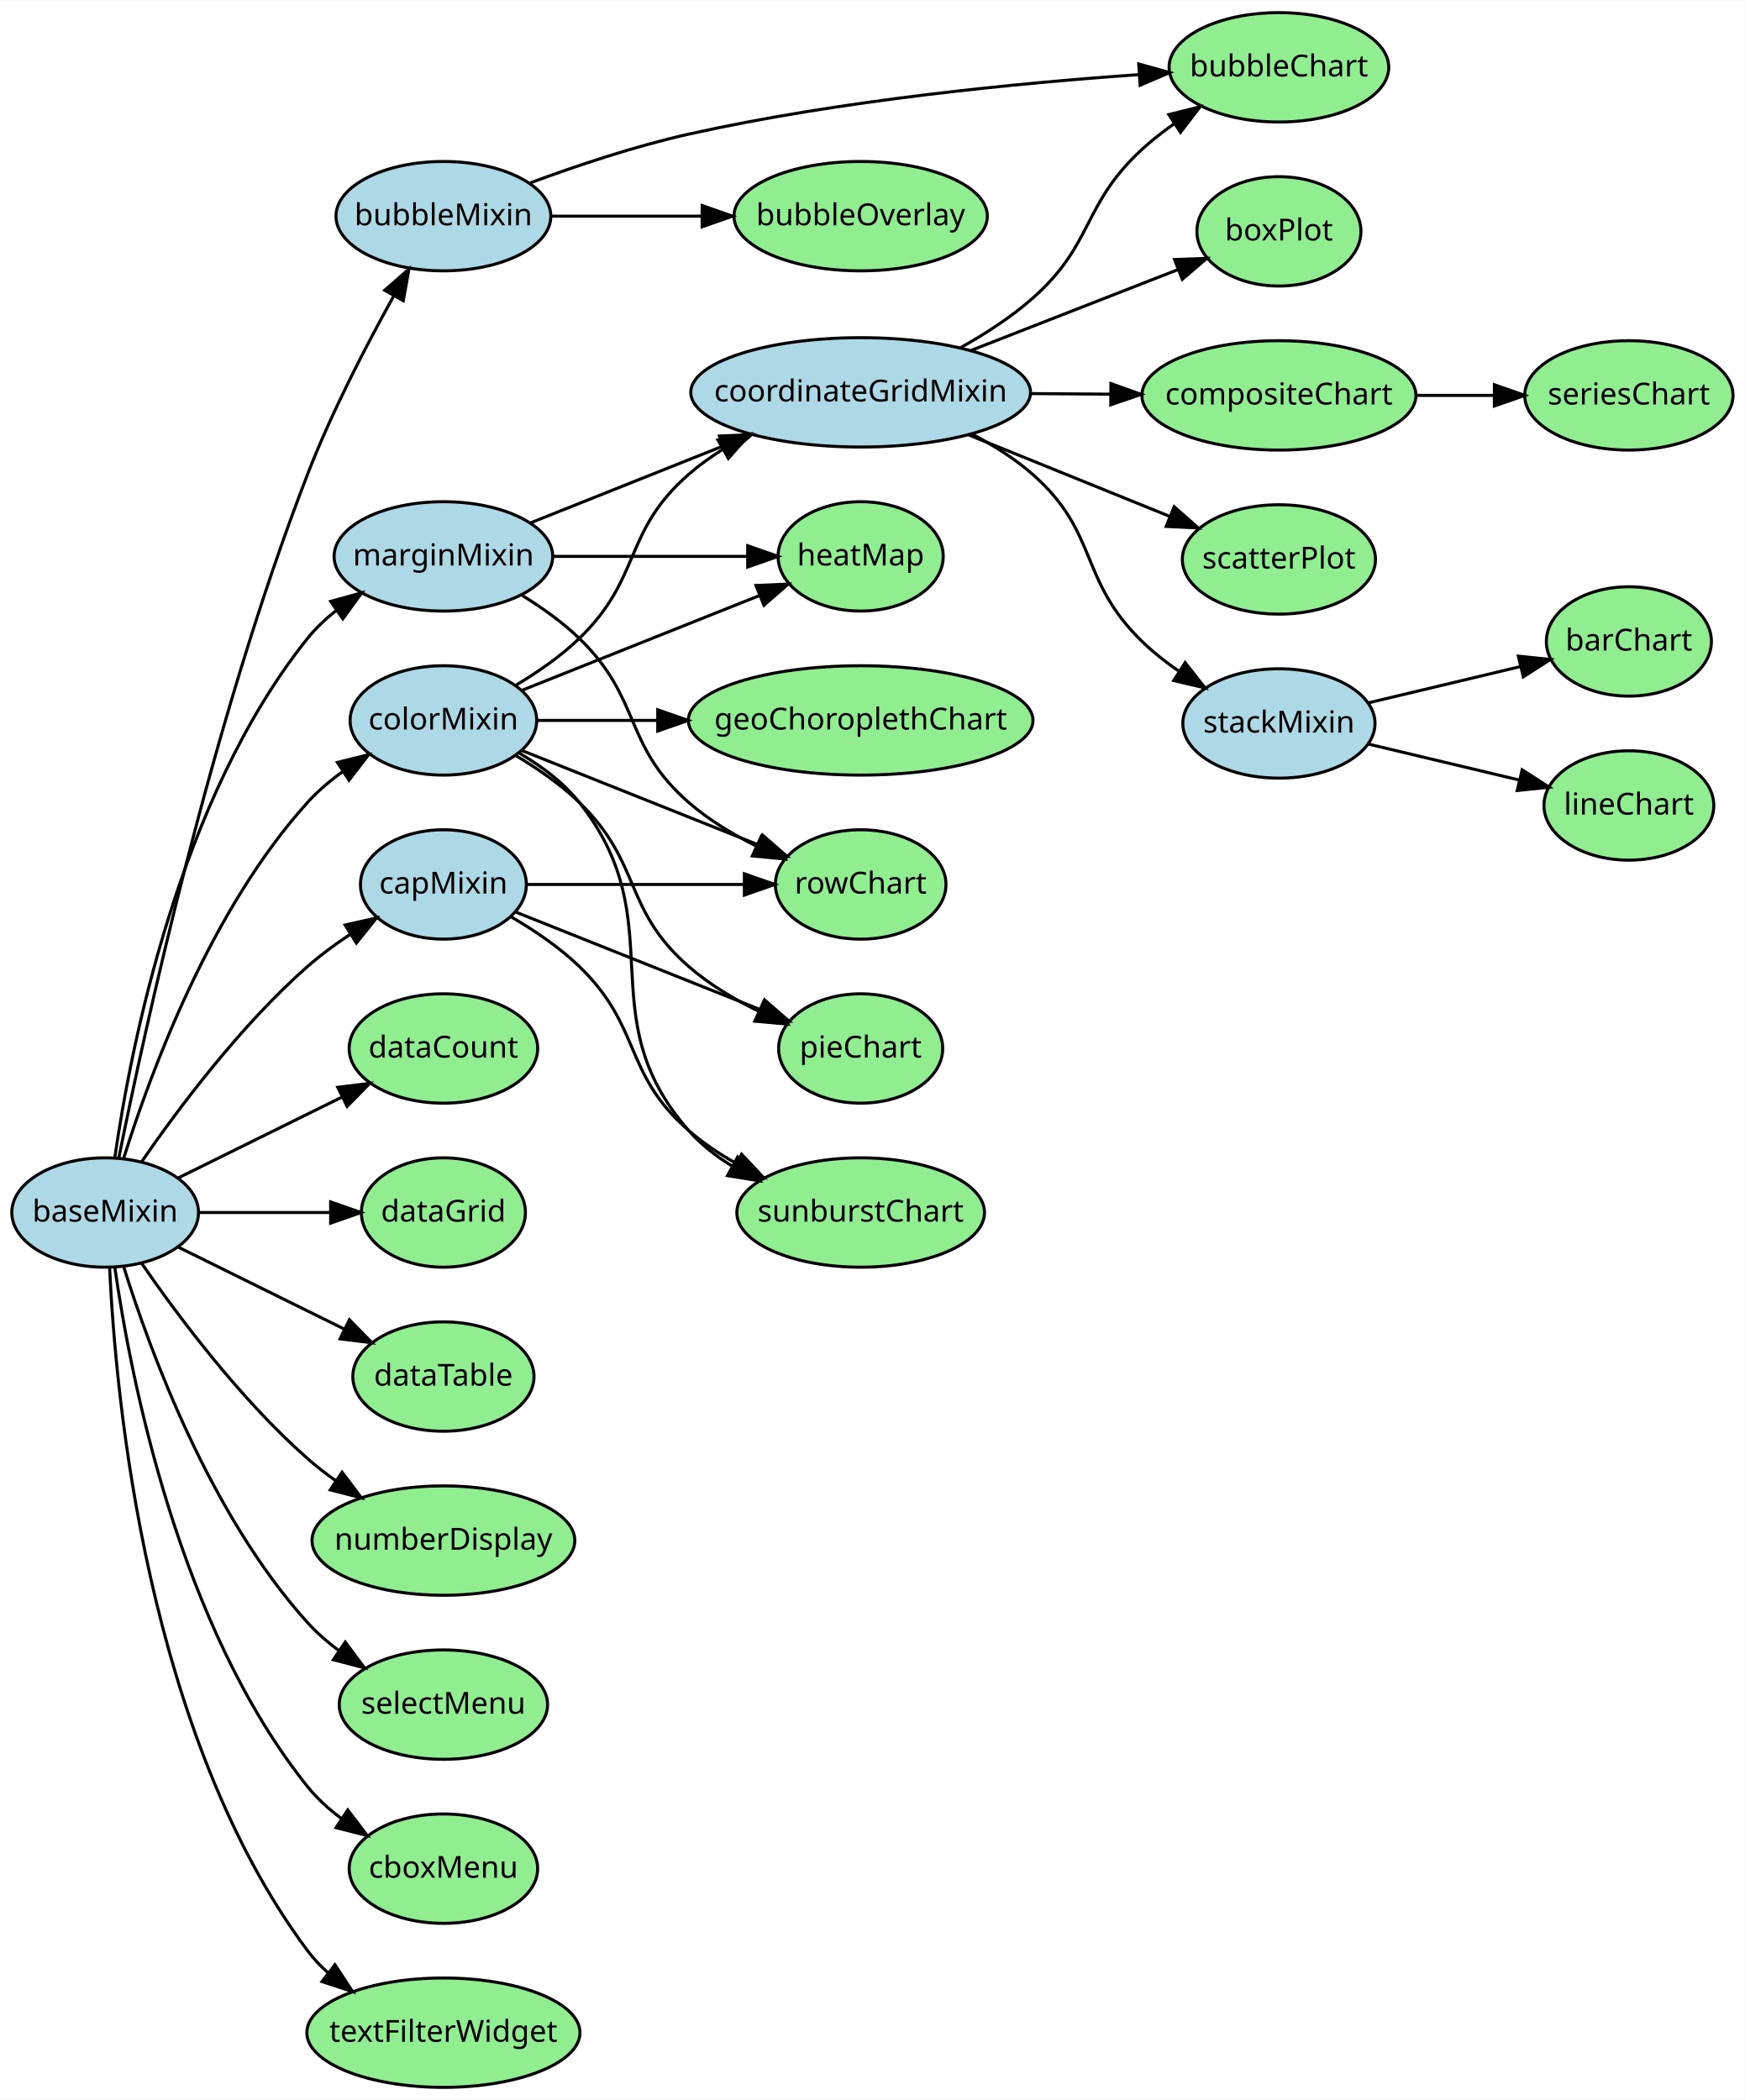
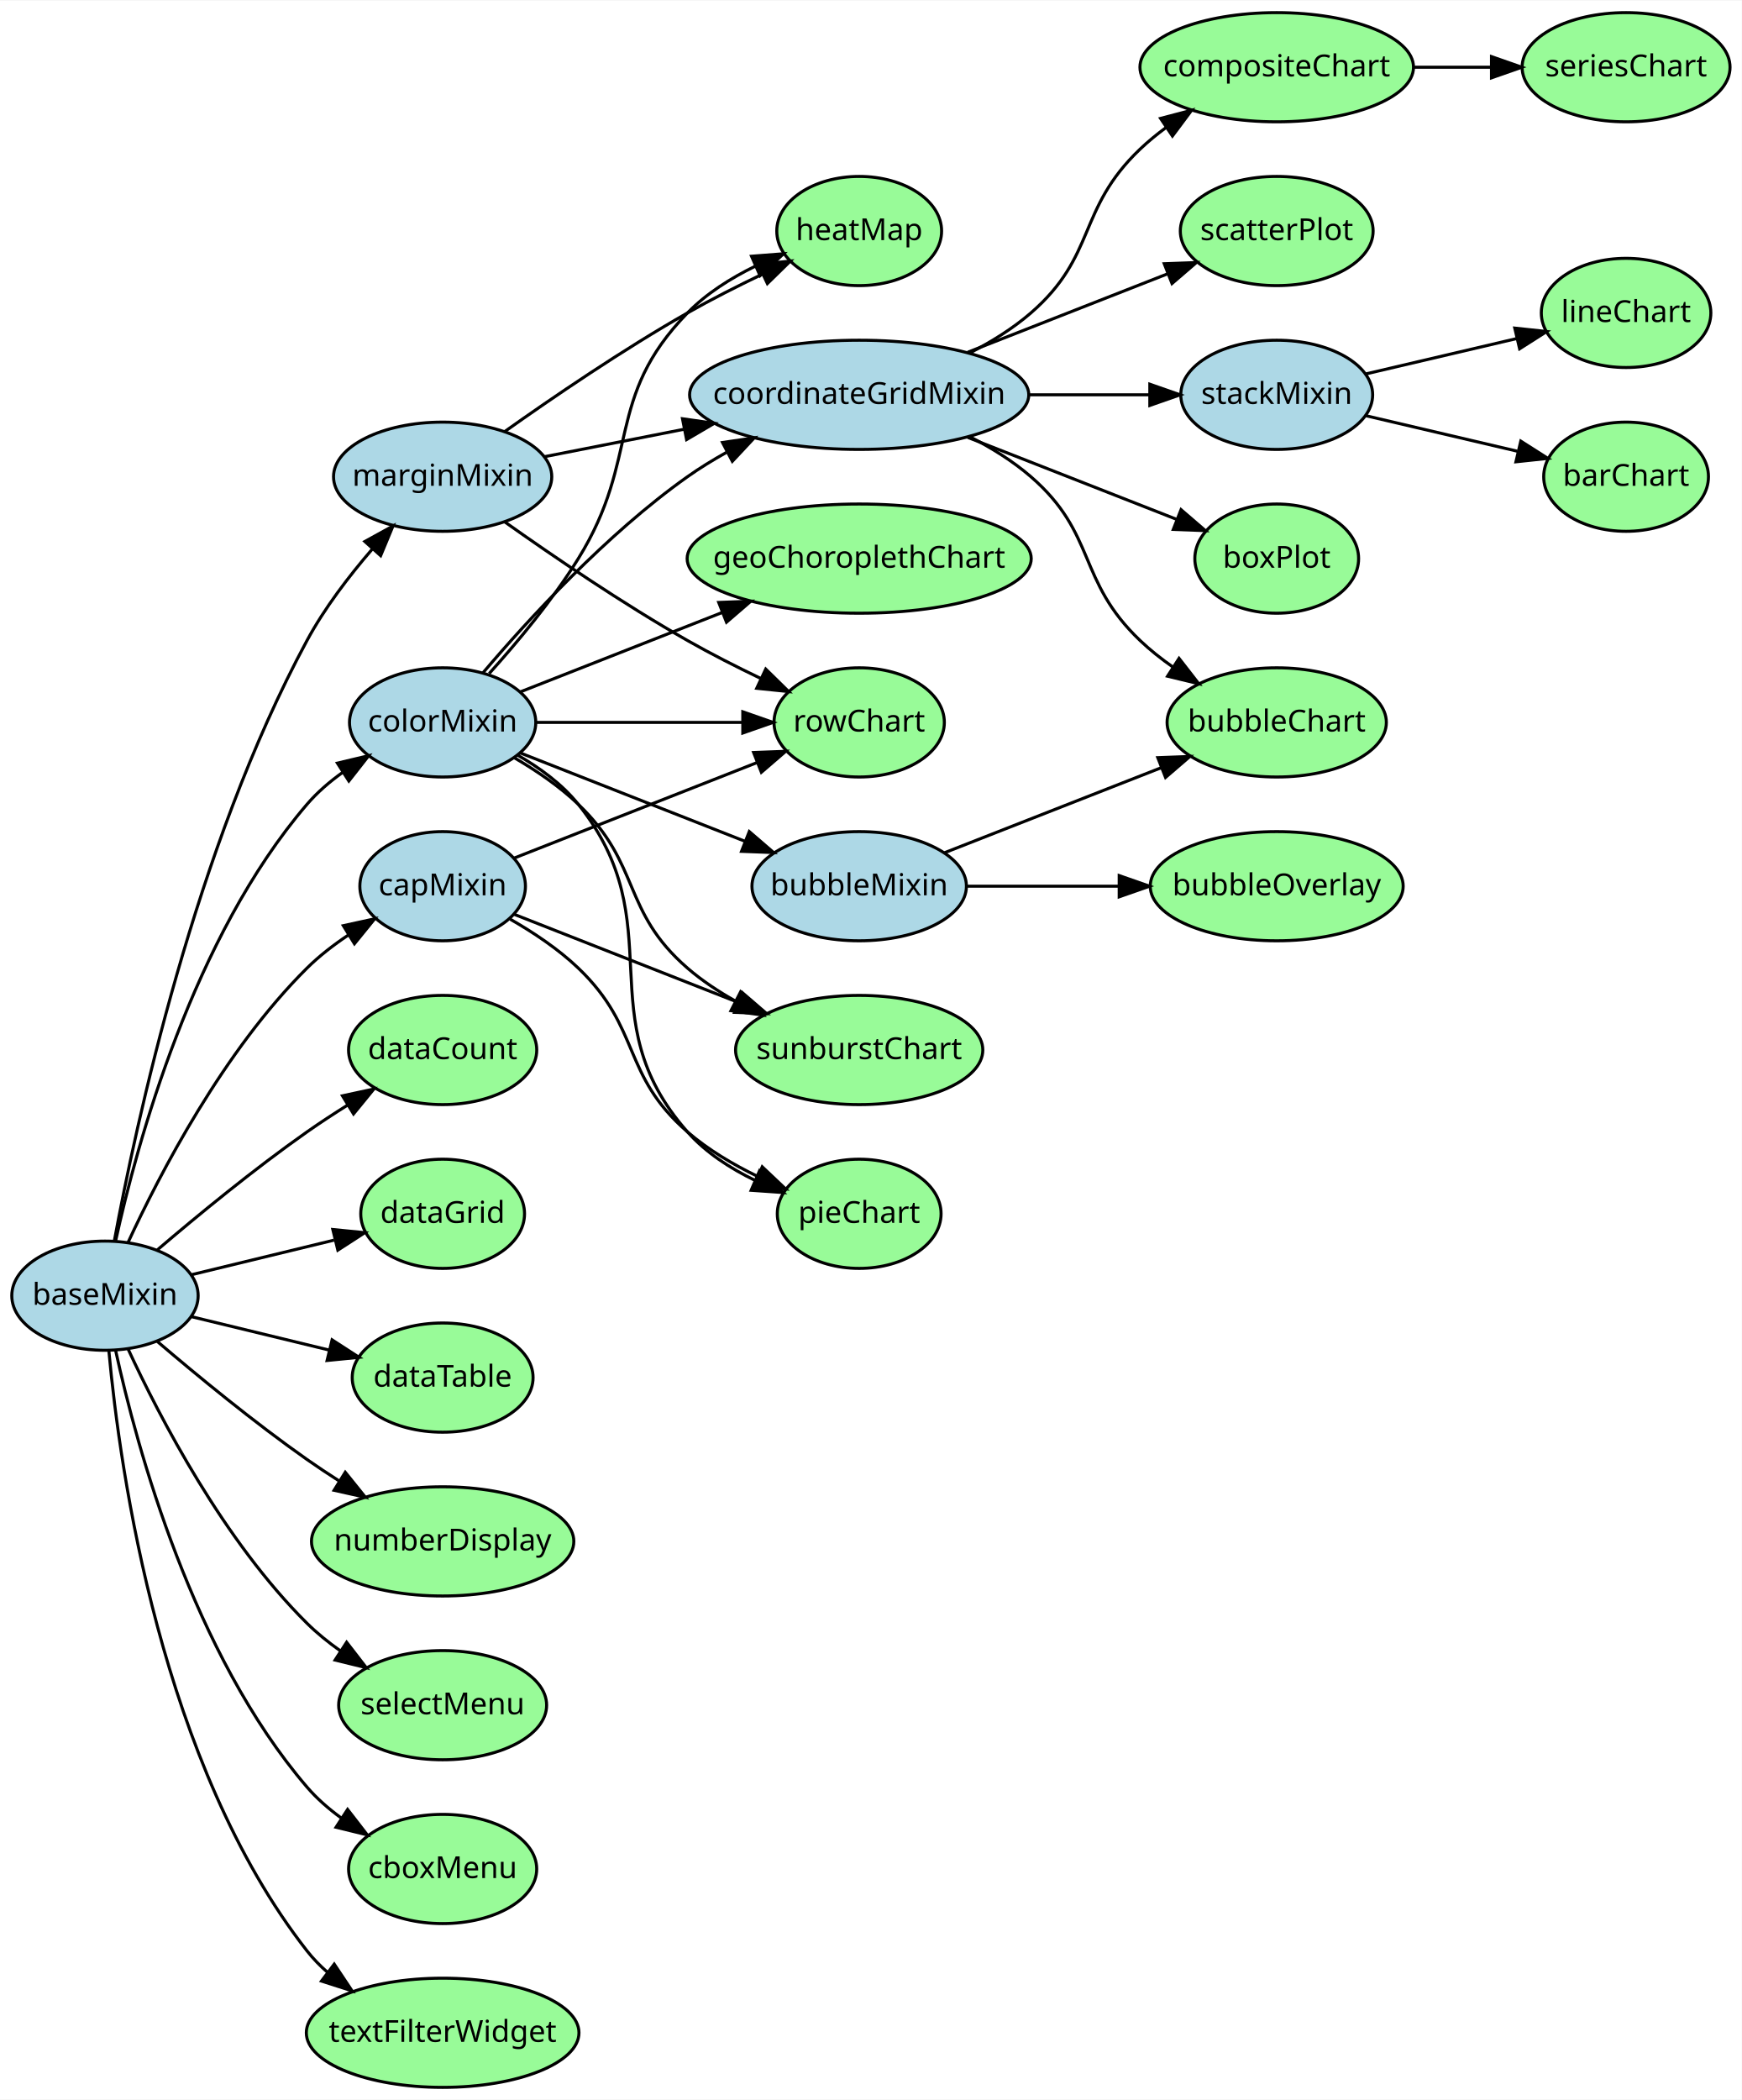
- <svg xmlns="http://www.w3.org/2000/svg" xmlns:xlink="http://www.w3.org/1999/xlink" width="574pt" height="691pt" viewBox="0.00 0.00 574.27 691.00">
-   <g id="graph0" class="graph" transform="scale(1 1) rotate(0) translate(4 687)">
-     <polygon fill="white" stroke="none" points="-4,4 -4,-687 570.272,-687 570.272,4 -4,4" />
+ <svg xmlns="http://www.w3.org/2000/svg" xmlns:xlink="http://www.w3.org/1999/xlink" width="574pt" height="692pt" viewBox="0.00 0.00 574.27 692.00">
+   <g id="graph0" class="graph" transform="scale(1 1) rotate(0) translate(4 688)">
+     <polygon fill="#ffffff" stroke="transparent" points="-4,4 -4,-688 570.272,-688 570.272,4 -4,4" />
    <g id="node1" class="node">
      <g id="a_node1">
        <a xlink:href="dc.baseMixin.html" xlink:title="baseMixin">
-           <ellipse fill="lightblue" stroke="black" cx="30.611" cy="-288" rx="30.722" ry="18" />
-           <text text-anchor="middle" x="30.611" y="-285" font-family="sans-serif" font-size="10.00">baseMixin</text>
+           <ellipse fill="#add8e6" stroke="#000000" cx="30.611" cy="-261" rx="30.722" ry="18" />
+           <text text-anchor="middle" x="30.611" y="-258" font-family="sans-serif" font-size="10.00" fill="#000000">baseMixin</text>
        </a>
      </g>
    </g>
    <g id="node2" class="node">
      <g id="a_node2">
        <a xlink:href="dc.colorMixin.html" xlink:title="colorMixin">
-           <ellipse fill="lightblue" stroke="black" cx="141.945" cy="-450" rx="30.711" ry="18" />
-           <text text-anchor="middle" x="141.945" y="-447" font-family="sans-serif" font-size="10.00">colorMixin</text>
+           <ellipse fill="#add8e6" stroke="#000000" cx="141.945" cy="-450" rx="30.711" ry="18" />
+           <text text-anchor="middle" x="141.945" y="-447" font-family="sans-serif" font-size="10.00" fill="#000000">colorMixin</text>
        </a>
      </g>
    </g>
    <g id="edge15" class="edge">
-       <path fill="none" stroke="black" d="M36.773,-306.042C45.457,-333.839 65.243,-387.623 97.222,-423 100.561,-426.694 104.522,-430.06 108.676,-433.067" />
-       <polygon fill="black" stroke="black" points="107.047,-436.184 117.334,-438.721 110.875,-430.323 107.047,-436.184" />
+       <path fill="none" stroke="#000000" d="M34.11,-279.005C41.136,-311.149 59.609,-379.141 97.222,-423 100.604,-426.944 104.711,-430.474 109.051,-433.579" />
+       <polygon fill="#000000" stroke="#000000" points="107.242,-436.577 117.551,-439.022 111.017,-430.682 107.242,-436.577" />
    </g>
    <g id="node3" class="node">
      <g id="a_node3">
        <a xlink:href="dc.marginMixin.html" xlink:title="marginMixin">
-           <ellipse fill="lightblue" stroke="black" cx="141.945" cy="-504" rx="35.979" ry="18" />
-           <text text-anchor="middle" x="141.945" y="-501" font-family="sans-serif" font-size="10.00">marginMixin</text>
+           <ellipse fill="#add8e6" stroke="#000000" cx="141.945" cy="-531" rx="35.979" ry="18" />
+           <text text-anchor="middle" x="141.945" y="-528" font-family="sans-serif" font-size="10.00" fill="#000000">marginMixin</text>
        </a>
      </g>
    </g>
    <g id="edge17" class="edge">
-       <path fill="none" stroke="black" d="M33.794,-306.078C38.961,-342.157 54.852,-424.159 97.222,-477 99.921,-480.367 103.162,-483.426 106.643,-486.172" />
-       <polygon fill="black" stroke="black" points="104.848,-489.187 115.059,-492.013 108.839,-483.436 104.848,-489.187" />
+       <path fill="none" stroke="#000000" d="M33.684,-279.001C40.736,-317.276 60.376,-408.814 97.222,-477 102.981,-487.659 111.023,-498.192 118.701,-507.087" />
+       <polygon fill="#000000" stroke="#000000" points="116.292,-509.643 125.575,-514.751 121.504,-504.969 116.292,-509.643" />
+     </g>
+     <g id="node7" class="node">
+       <g id="a_node7">
+         <a xlink:href="dc.capMixin.html" xlink:title="capMixin">
+           <ellipse fill="#add8e6" stroke="#000000" cx="141.945" cy="-396" rx="27.3" ry="18" />
+           <text text-anchor="middle" x="141.945" y="-393" font-family="sans-serif" font-size="10.00" fill="#000000">capMixin</text>
+         </a>
+       </g>
+     </g>
+     <g id="edge23" class="edge">
+       <path fill="none" stroke="#000000" d="M38.171,-278.446C48.762,-301.363 69.832,-341.87 97.222,-369 101.249,-372.989 105.975,-376.64 110.82,-379.88" />
+       <polygon fill="#000000" stroke="#000000" points="109.191,-382.987 119.541,-385.251 112.862,-377.027 109.191,-382.987" />
+     </g>
+     <g id="node14" class="node">
+       <g id="a_node14">
+         <a xlink:href="dc.dataCount.html" xlink:title="dataCount">
+           <ellipse fill="#98fb98" stroke="#000000" cx="141.945" cy="-342" rx="31.026" ry="18" />
+           <text text-anchor="middle" x="141.945" y="-339" font-family="sans-serif" font-size="10.00" fill="#000000">dataCount</text>
+         </a>
+       </g>
+     </g>
+     <g id="edge12" class="edge">
+       <path fill="none" stroke="#000000" d="M47.905,-276.125C61.056,-287.351 79.799,-302.766 97.222,-315 101.473,-317.986 106.062,-320.987 110.623,-323.847" />
+       <polygon fill="#000000" stroke="#000000" points="108.908,-326.901 119.265,-329.133 112.561,-320.93 108.908,-326.901" />
+     </g>
+     <g id="node15" class="node">
+       <g id="a_node15">
+         <a xlink:href="dc.dataGrid.html" xlink:title="dataGrid">
+           <ellipse fill="#98fb98" stroke="#000000" cx="141.945" cy="-288" rx="27" ry="18" />
+           <text text-anchor="middle" x="141.945" y="-285" font-family="sans-serif" font-size="10.00" fill="#000000">dataGrid</text>
+         </a>
+       </g>
+     </g>
+     <g id="edge13" class="edge">
+       <path fill="none" stroke="#000000" d="M58.993,-267.883C73.336,-271.361 90.889,-275.618 106.149,-279.319" />
+       <polygon fill="#000000" stroke="#000000" points="105.736,-282.82 116.279,-281.776 107.386,-276.017 105.736,-282.82" />
+     </g>
+     <g id="node16" class="node">
+       <g id="a_node16">
+         <a xlink:href="dc.dataTable.html" xlink:title="dataTable">
+           <ellipse fill="#98fb98" stroke="#000000" cx="141.945" cy="-234" rx="29.817" ry="18" />
+           <text text-anchor="middle" x="141.945" y="-231" font-family="sans-serif" font-size="10.00" fill="#000000">dataTable</text>
+         </a>
+       </g>
+     </g>
+     <g id="edge14" class="edge">
+       <path fill="none" stroke="#000000" d="M58.993,-254.117C72.812,-250.766 89.612,-246.691 104.469,-243.088" />
+       <polygon fill="#000000" stroke="#000000" points="105.49,-246.442 114.384,-240.684 103.841,-239.639 105.49,-246.442" />
+     </g>
+     <g id="node20" class="node">
+       <g id="a_node20">
+         <a xlink:href="dc.numberDisplay.html" xlink:title="numberDisplay">
+           <ellipse fill="#98fb98" stroke="#000000" cx="141.945" cy="-180" rx="43.25" ry="18" />
+           <text text-anchor="middle" x="141.945" y="-177" font-family="sans-serif" font-size="10.00" fill="#000000">numberDisplay</text>
+         </a>
+       </g>
+     </g>
+     <g id="edge21" class="edge">
+       <path fill="none" stroke="#000000" d="M47.905,-245.875C61.056,-234.649 79.799,-219.234 97.222,-207 100.645,-204.596 104.287,-202.182 107.957,-199.839" />
+       <polygon fill="#000000" stroke="#000000" points="109.837,-202.792 116.483,-194.541 106.142,-196.846 109.837,-202.792" />
+     </g>
+     <g id="node24" class="node">
+       <g id="a_node24">
+         <a xlink:href="dc.selectMenu.html" xlink:title="selectMenu">
+           <ellipse fill="#98fb98" stroke="#000000" cx="141.945" cy="-126" rx="34.287" ry="18" />
+           <text text-anchor="middle" x="141.945" y="-123" font-family="sans-serif" font-size="10.00" fill="#000000">selectMenu</text>
+         </a>
+       </g>
+     </g>
+     <g id="edge29" class="edge">
+       <path fill="none" stroke="#000000" d="M38.171,-243.554C48.762,-220.637 69.832,-180.13 97.222,-153 100.5,-149.753 104.241,-146.73 108.133,-143.97" />
+       <polygon fill="#000000" stroke="#000000" points="110.286,-146.745 116.769,-138.365 106.475,-140.874 110.286,-146.745" />
+     </g>
+     <g id="node25" class="node">
+       <g id="a_node25">
+         <a xlink:href="dc.cboxMenu.html" xlink:title="cboxMenu">
+           <ellipse fill="#98fb98" stroke="#000000" cx="141.945" cy="-72" rx="31.015" ry="18" />
+           <text text-anchor="middle" x="141.945" y="-69" font-family="sans-serif" font-size="10.00" fill="#000000">cboxMenu</text>
+         </a>
+       </g>
+     </g>
+     <g id="edge30" class="edge">
+       <path fill="none" stroke="#000000" d="M34.11,-242.995C41.136,-210.851 59.609,-142.859 97.222,-99 100.447,-95.239 104.332,-91.854 108.448,-88.855" />
+       <polygon fill="#000000" stroke="#000000" points="110.605,-91.628 117.086,-83.247 106.793,-85.757 110.605,-91.628" />
+     </g>
+     <g id="node27" class="node">
+       <g id="a_node27">
+         <a xlink:href="dc.textFilterWidget.html" xlink:title="textFilterWidget">
+           <ellipse fill="#98fb98" stroke="#000000" cx="141.945" cy="-18" rx="44.948" ry="18" />
+           <text text-anchor="middle" x="141.945" y="-15" font-family="sans-serif" font-size="10.00" fill="#000000">textFilterWidget</text>
+         </a>
+       </g>
+     </g>
+     <g id="edge33" class="edge">
+       <path fill="none" stroke="#000000" d="M31.895,-242.795C35.557,-202.921 49.133,-106.53 97.222,-45 99.232,-42.427 101.562,-40.044 104.081,-37.849" />
+       <polygon fill="#000000" stroke="#000000" points="106.199,-40.635 112.077,-31.82 101.985,-35.045 106.199,-40.635" />
    </g>
    <g id="node4" class="node">
      <g id="a_node4">
        <a xlink:href="dc.bubbleMixin.html" xlink:title="bubbleMixin">
-           <ellipse fill="lightblue" stroke="black" cx="141.945" cy="-616" rx="35.358" ry="18" />
-           <text text-anchor="middle" x="141.945" y="-613" font-family="sans-serif" font-size="10.00">bubbleMixin</text>
+           <ellipse fill="#add8e6" stroke="#000000" cx="279.282" cy="-396" rx="35.358" ry="18" />
+           <text text-anchor="middle" x="279.282" y="-393" font-family="sans-serif" font-size="10.00" fill="#000000">bubbleMixin</text>
        </a>
      </g>
    </g>
    <g id="edge8" class="edge">
-       <path fill="none" stroke="black" d="M35.126,-306.097C43.37,-347.028 65.666,-449.499 97.222,-531 105.085,-551.31 116.378,-573.136 125.516,-589.585" />
-       <polygon fill="black" stroke="black" points="122.641,-591.611 130.606,-598.597 128.736,-588.168 122.641,-591.611" />
-     </g>
-     <g id="node7" class="node">
-       <g id="a_node7">
-         <a xlink:href="dc.capMixin.html" xlink:title="capMixin">
-           <ellipse fill="lightblue" stroke="black" cx="141.945" cy="-396" rx="27.3" ry="18" />
-           <text text-anchor="middle" x="141.945" y="-393" font-family="sans-serif" font-size="10.00">capMixin</text>
-         </a>
-       </g>
-     </g>
-     <g id="edge23" class="edge">
-       <path fill="none" stroke="black" d="M42.528,-304.588C54.532,-322.004 75.076,-349.514 97.222,-369 101.492,-372.757 106.346,-376.317 111.23,-379.546" />
-       <polygon fill="black" stroke="black" points="109.593,-382.65 119.931,-384.969 113.296,-376.709 109.593,-382.65" />
-     </g>
-     <g id="node14" class="node">
-       <g id="a_node14">
-         <a xlink:href="dc.dataCount.html" xlink:title="dataCount">
-           <ellipse fill="lightgreen" stroke="black" cx="141.945" cy="-342" rx="31.026" ry="18" />
-           <text text-anchor="middle" x="141.945" y="-339" font-family="sans-serif" font-size="10.00">dataCount</text>
-         </a>
-       </g>
-     </g>
-     <g id="edge12" class="edge">
-       <path fill="none" stroke="black" d="M54.531,-299.32C70.17,-307.044 91.113,-317.388 108.465,-325.958" />
-       <polygon fill="black" stroke="black" points="107.163,-329.218 117.679,-330.509 110.262,-322.942 107.163,-329.218" />
-     </g>
-     <g id="node15" class="node">
-       <g id="a_node15">
-         <a xlink:href="dc.dataGrid.html" xlink:title="dataGrid">
-           <ellipse fill="lightgreen" stroke="black" cx="141.945" cy="-288" rx="27" ry="18" />
-           <text text-anchor="middle" x="141.945" y="-285" font-family="sans-serif" font-size="10.00">dataGrid</text>
-         </a>
-       </g>
-     </g>
-     <g id="edge13" class="edge">
-       <path fill="none" stroke="black" d="M61.487,-288C74.788,-288 90.573,-288 104.556,-288" />
-       <polygon fill="black" stroke="black" points="104.826,-291.5 114.826,-288 104.826,-284.5 104.826,-291.5" />
-     </g>
-     <g id="node16" class="node">
-       <g id="a_node16">
-         <a xlink:href="dc.dataTable.html" xlink:title="dataTable">
-           <ellipse fill="lightgreen" stroke="black" cx="141.945" cy="-234" rx="29.817" ry="18" />
-           <text text-anchor="middle" x="141.945" y="-231" font-family="sans-serif" font-size="10.00">dataTable</text>
-         </a>
-       </g>
-     </g>
-     <g id="edge14" class="edge">
-       <path fill="none" stroke="black" d="M54.531,-276.68C70.381,-268.851 91.68,-258.332 109.166,-249.696" />
-       <polygon fill="black" stroke="black" points="111.013,-252.687 118.43,-245.12 107.914,-246.411 111.013,-252.687" />
-     </g>
-     <g id="node20" class="node">
-       <g id="a_node20">
-         <a xlink:href="dc.numberDisplay.html" xlink:title="numberDisplay">
-           <ellipse fill="lightgreen" stroke="black" cx="141.945" cy="-180" rx="43.25" ry="18" />
-           <text text-anchor="middle" x="141.945" y="-177" font-family="sans-serif" font-size="10.00">numberDisplay</text>
-         </a>
-       </g>
-     </g>
-     <g id="edge21" class="edge">
-       <path fill="none" stroke="black" d="M42.528,-271.412C54.532,-253.996 75.076,-226.486 97.222,-207 100.068,-204.495 103.175,-202.078 106.376,-199.788" />
-       <polygon fill="black" stroke="black" points="108.59,-202.518 114.96,-194.052 104.701,-196.698 108.59,-202.518" />
-     </g>
-     <g id="node24" class="node">
-       <g id="a_node24">
-         <a xlink:href="dc.selectMenu.html" xlink:title="selectMenu">
-           <ellipse fill="lightgreen" stroke="black" cx="141.945" cy="-126" rx="34.287" ry="18" />
-           <text text-anchor="middle" x="141.945" y="-123" font-family="sans-serif" font-size="10.00">selectMenu</text>
-         </a>
-       </g>
-     </g>
-     <g id="edge29" class="edge">
-       <path fill="none" stroke="black" d="M36.773,-269.958C45.457,-242.161 65.243,-188.377 97.222,-153 100.265,-149.633 103.826,-146.538 107.578,-143.74" />
-       <polygon fill="black" stroke="black" points="109.625,-146.581 115.971,-138.097 105.719,-140.772 109.625,-146.581" />
-     </g>
-     <g id="node25" class="node">
-       <g id="a_node25">
-         <a xlink:href="dc.cboxMenu.html" xlink:title="cboxMenu">
-           <ellipse fill="lightgreen" stroke="black" cx="141.945" cy="-72" rx="31.015" ry="18" />
-           <text text-anchor="middle" x="141.945" y="-69" font-family="sans-serif" font-size="10.00">cboxMenu</text>
-         </a>
-       </g>
-     </g>
-     <g id="edge30" class="edge">
-       <path fill="none" stroke="black" d="M33.794,-269.922C38.961,-233.843 54.852,-151.841 97.222,-99 100.337,-95.115 104.172,-91.641 108.264,-88.583" />
-       <polygon fill="black" stroke="black" points="110.465,-91.324 116.88,-82.892 106.607,-85.483 110.465,-91.324" />
-     </g>
-     <g id="node27" class="node">
-       <g id="a_node27">
-         <a xlink:href="dc.textFilterWidget.html" xlink:title="textFilterWidget">
-           <ellipse fill="lightgreen" stroke="black" cx="141.945" cy="-18" rx="44.948" ry="18" />
-           <text text-anchor="middle" x="141.945" y="-15" font-family="sans-serif" font-size="10.00">textFilterWidget</text>
-         </a>
-       </g>
-     </g>
-     <g id="edge33" class="edge">
-       <path fill="none" stroke="black" d="M32.08,-269.892C34.062,-226.698 44.33,-115.942 97.222,-45 99.195,-42.354 101.511,-39.908 104.03,-37.661" />
-       <polygon fill="black" stroke="black" points="106.246,-40.372 112.053,-31.511 101.987,-34.816 106.246,-40.372" />
+       <path fill="none" stroke="#000000" d="M167.455,-439.97C188.318,-431.767 218.119,-420.049 241.711,-410.773" />
+       <polygon fill="#000000" stroke="#000000" points="243.043,-414.01 251.069,-407.093 240.482,-407.495 243.043,-414.01" />
    </g>
    <g id="node5" class="node">
      <g id="a_node5">
        <a xlink:href="dc.coordinateGridMixin.html" xlink:title="coordinateGridMixin">
-           <ellipse fill="lightblue" stroke="black" cx="279.282" cy="-558" rx="55.92" ry="18" />
-           <text text-anchor="middle" x="279.282" y="-555" font-family="sans-serif" font-size="10.00">coordinateGridMixin</text>
+           <ellipse fill="#add8e6" stroke="#000000" cx="279.282" cy="-558" rx="55.92" ry="18" />
+           <text text-anchor="middle" x="279.282" y="-555" font-family="sans-serif" font-size="10.00" fill="#000000">coordinateGridMixin</text>
        </a>
      </g>
    </g>
    <g id="edge1" class="edge">
-       <path fill="none" stroke="black" d="M165.614,-461.485C172.819,-465.766 180.508,-471.05 186.668,-477 207.416,-497.038 200.933,-512.037 222.668,-531 226.081,-533.978 229.881,-536.708 233.846,-539.19" />
-       <polygon fill="black" stroke="black" points="232.284,-542.328 242.706,-544.231 235.745,-536.244 232.284,-542.328" />
+       <path fill="none" stroke="#000000" d="M155.159,-466.253C170.126,-483.894 195.932,-512.072 222.668,-531 226.679,-533.839 231.034,-536.517 235.489,-539.001" />
+       <polygon fill="#000000" stroke="#000000" points="234.21,-542.282 244.692,-543.818 237.456,-536.08 234.21,-542.282" />
    </g>
    <g id="node17" class="node">
      <g id="a_node17">
        <a xlink:href="dc.geoChoroplethChart.html" xlink:title="geoChoroplethChart">
-           <ellipse fill="lightgreen" stroke="black" cx="279.282" cy="-450" rx="56.728" ry="18" />
-           <text text-anchor="middle" x="279.282" y="-447" font-family="sans-serif" font-size="10.00">geoChoroplethChart</text>
+           <ellipse fill="#98fb98" stroke="#000000" cx="279.282" cy="-504" rx="56.728" ry="18" />
+           <text text-anchor="middle" x="279.282" y="-501" font-family="sans-serif" font-size="10.00" fill="#000000">geoChoroplethChart</text>
        </a>
      </g>
    </g>
    <g id="edge16" class="edge">
-       <path fill="none" stroke="black" d="M172.645,-450C184.416,-450 198.454,-450 212.391,-450" />
-       <polygon fill="black" stroke="black" points="212.488,-453.5 222.488,-450 212.488,-446.5 212.488,-453.5" />
+       <path fill="none" stroke="#000000" d="M167.455,-460.03C186.105,-467.363 211.898,-477.505 234.013,-486.2" />
+       <polygon fill="#000000" stroke="#000000" points="232.967,-489.55 243.554,-489.952 235.529,-483.036 232.967,-489.55" />
    </g>
    <g id="node18" class="node">
      <g id="a_node18">
        <a xlink:href="dc.heatMap.html" xlink:title="heatMap">
-           <ellipse fill="lightgreen" stroke="black" cx="279.282" cy="-504" rx="27.174" ry="18" />
-           <text text-anchor="middle" x="279.282" y="-501" font-family="sans-serif" font-size="10.00">heatMap</text>
+           <ellipse fill="#98fb98" stroke="#000000" cx="279.282" cy="-612" rx="27.174" ry="18" />
+           <text text-anchor="middle" x="279.282" y="-609" font-family="sans-serif" font-size="10.00" fill="#000000">heatMap</text>
        </a>
      </g>
    </g>
    <g id="edge19" class="edge">
-       <path fill="none" stroke="black" d="M167.768,-459.904C189.767,-468.682 222.028,-481.555 246.022,-491.128" />
-       <polygon fill="black" stroke="black" points="244.835,-494.423 255.42,-494.878 247.429,-487.921 244.835,-494.423" />
+       <path fill="none" stroke="#000000" d="M157.299,-466.123C166.576,-476.413 178.202,-490.343 186.668,-504 207.426,-537.483 195.187,-556.773 222.668,-585 228.892,-591.393 236.932,-596.46 244.987,-600.394" />
+       <polygon fill="#000000" stroke="#000000" points="243.78,-603.686 254.343,-604.504 246.595,-597.278 243.78,-603.686" />
    </g>
    <g id="node21" class="node">
      <g id="a_node21">
        <a xlink:href="dc.pieChart.html" xlink:title="pieChart">
-           <ellipse fill="lightgreen" stroke="black" cx="279.282" cy="-342" rx="27" ry="18" />
-           <text text-anchor="middle" x="279.282" y="-339" font-family="sans-serif" font-size="10.00">pieChart</text>
+           <ellipse fill="#98fb98" stroke="#000000" cx="279.282" cy="-288" rx="27" ry="18" />
+           <text text-anchor="middle" x="279.282" y="-285" font-family="sans-serif" font-size="10.00" fill="#000000">pieChart</text>
        </a>
      </g>
    </g>
    <g id="edge22" class="edge">
-       <path fill="none" stroke="black" d="M165.614,-438.515C172.819,-434.234 180.508,-428.95 186.668,-423 207.416,-402.962 200.933,-387.963 222.668,-369 229.411,-363.117 237.661,-358.202 245.721,-354.249" />
-       <polygon fill="black" stroke="black" points="247.328,-357.363 254.994,-350.049 244.44,-350.987 247.328,-357.363" />
+       <path fill="none" stroke="#000000" d="M166.609,-439.246C173.898,-435.066 181.343,-429.658 186.668,-423 218.274,-383.49 189.162,-352.913 222.668,-315 228.693,-308.182 236.816,-302.939 245.026,-298.968" />
+       <polygon fill="#000000" stroke="#000000" points="246.423,-302.178 254.225,-295.01 243.656,-295.748 246.423,-302.178" />
    </g>
    <g id="node22" class="node">
      <g id="a_node22">
        <a xlink:href="dc.rowChart.html" xlink:title="rowChart">
-           <ellipse fill="lightgreen" stroke="black" cx="279.282" cy="-396" rx="28.08" ry="18" />
-           <text text-anchor="middle" x="279.282" y="-393" font-family="sans-serif" font-size="10.00">rowChart</text>
+           <ellipse fill="#98fb98" stroke="#000000" cx="279.282" cy="-450" rx="28.08" ry="18" />
+           <text text-anchor="middle" x="279.282" y="-447" font-family="sans-serif" font-size="10.00" fill="#000000">rowChart</text>
        </a>
      </g>
    </g>
    <g id="edge27" class="edge">
-       <path fill="none" stroke="black" d="M167.768,-440.096C189.632,-431.372 221.635,-418.602 245.582,-409.047" />
-       <polygon fill="black" stroke="black" points="246.983,-412.257 254.974,-405.3 244.389,-405.755 246.983,-412.257" />
+       <path fill="none" stroke="#000000" d="M172.766,-450C192.883,-450 219.303,-450 240.797,-450" />
+       <polygon fill="#000000" stroke="#000000" points="240.904,-453.5 250.904,-450 240.904,-446.5 240.904,-453.5" />
    </g>
    <g id="node26" class="node">
      <g id="a_node26">
        <a xlink:href="dc.sunburstChart.html" xlink:title="sunburstChart">
-           <ellipse fill="lightgreen" stroke="black" cx="279.282" cy="-288" rx="40.762" ry="18" />
-           <text text-anchor="middle" x="279.282" y="-285" font-family="sans-serif" font-size="10.00">sunburstChart</text>
+           <ellipse fill="#98fb98" stroke="#000000" cx="279.282" cy="-342" rx="40.762" ry="18" />
+           <text text-anchor="middle" x="279.282" y="-339" font-family="sans-serif" font-size="10.00" fill="#000000">sunburstChart</text>
        </a>
      </g>
    </g>
    <g id="edge31" class="edge">
-       <path fill="none" stroke="black" d="M167.058,-439.147C174.185,-434.962 181.463,-429.575 186.668,-423 218.075,-383.331 189.295,-353.029 222.668,-315 226.659,-310.452 231.589,-306.598 236.852,-303.353" />
-       <polygon fill="black" stroke="black" points="238.784,-306.287 245.914,-298.45 235.453,-300.13 238.784,-306.287" />
+       <path fill="none" stroke="#000000" d="M165.604,-438.326C172.839,-434.097 180.506,-428.892 186.668,-423 207.517,-403.067 200.867,-387.887 222.668,-369 227.421,-364.882 232.911,-361.248 238.563,-358.089" />
+       <polygon fill="#000000" stroke="#000000" points="240.19,-361.188 247.496,-353.515 237,-354.958 240.19,-361.188" />
    </g>
    <g id="edge2" class="edge">
-       <path fill="none" stroke="black" d="M170.659,-515.058C188.9,-522.336 213.176,-532.022 234.055,-540.353" />
-       <polygon fill="black" stroke="black" points="232.79,-543.617 243.375,-544.072 235.384,-537.115 232.79,-543.617" />
+       <path fill="none" stroke="#000000" d="M175.541,-537.605C189.351,-540.32 205.749,-543.544 221.382,-546.617" />
+       <polygon fill="#000000" stroke="#000000" points="221.023,-550.113 231.51,-548.608 222.373,-543.245 221.023,-550.113" />
    </g>
    <g id="edge18" class="edge">
-       <path fill="none" stroke="black" d="M177.798,-504C197.448,-504 221.971,-504 241.871,-504" />
-       <polygon fill="black" stroke="black" points="242.098,-507.5 252.098,-504 242.098,-500.5 242.098,-507.5" />
+       <path fill="none" stroke="#000000" d="M162.328,-545.833C178.343,-557.191 201.418,-572.909 222.668,-585 230.491,-589.451 239.165,-593.843 247.323,-597.749" />
+       <polygon fill="#000000" stroke="#000000" points="246.043,-601.014 256.583,-602.087 249.012,-594.675 246.043,-601.014" />
    </g>
    <g id="edge26" class="edge">
-       <path fill="none" stroke="black" d="M167.879,-491.145C174.404,-487.126 181.149,-482.33 186.668,-477 207.416,-456.962 200.933,-441.963 222.668,-423 229.165,-417.331 237.062,-412.562 244.839,-408.685" />
-       <polygon fill="black" stroke="black" points="246.54,-411.755 254.164,-404.399 243.617,-405.395 246.54,-411.755" />
+       <path fill="none" stroke="#000000" d="M162.328,-516.167C178.343,-504.809 201.418,-489.091 222.668,-477 230.355,-472.626 238.863,-468.31 246.897,-464.455" />
+       <polygon fill="#000000" stroke="#000000" points="248.469,-467.584 256.034,-460.166 245.494,-461.248 248.469,-467.584" />
    </g>
    <g id="node10" class="node">
      <g id="a_node10">
        <a xlink:href="dc.bubbleChart.html" xlink:title="bubbleChart">
-           <ellipse fill="lightgreen" stroke="black" cx="416.947" cy="-665" rx="36.149" ry="18" />
-           <text text-anchor="middle" x="416.947" y="-662" font-family="sans-serif" font-size="10.00">bubbleChart</text>
+           <ellipse fill="#98fb98" stroke="#000000" cx="416.947" cy="-450" rx="36.149" ry="18" />
+           <text text-anchor="middle" x="416.947" y="-447" font-family="sans-serif" font-size="10.00" fill="#000000">bubbleChart</text>
        </a>
      </g>
    </g>
    <g id="edge7" class="edge">
-       <path fill="none" stroke="black" d="M170.57,-626.979C185.727,-632.588 204.984,-639.047 222.668,-643 272.74,-654.194 331.451,-659.85 370.913,-662.598" />
-       <polygon fill="black" stroke="black" points="370.802,-666.099 381.011,-663.268 371.265,-659.114 370.802,-666.099" />
+       <path fill="none" stroke="#000000" d="M307.473,-407.058C328.122,-415.158 356.374,-426.24 379.004,-435.117" />
+       <polygon fill="#000000" stroke="#000000" points="377.733,-438.378 388.321,-438.771 380.289,-431.861 377.733,-438.378" />
    </g>
    <g id="node11" class="node">
      <g id="a_node11">
        <a xlink:href="dc.bubbleOverlay.html" xlink:title="bubbleOverlay">
-           <ellipse fill="lightgreen" stroke="black" cx="279.282" cy="-616" rx="41.696" ry="18" />
-           <text text-anchor="middle" x="279.282" y="-613" font-family="sans-serif" font-size="10.00">bubbleOverlay</text>
+           <ellipse fill="#98fb98" stroke="#000000" cx="416.947" cy="-396" rx="41.696" ry="18" />
+           <text text-anchor="middle" x="416.947" y="-393" font-family="sans-serif" font-size="10.00" fill="#000000">bubbleOverlay</text>
        </a>
      </g>
    </g>
    <g id="edge9" class="edge">
-       <path fill="none" stroke="black" d="M177.446,-616C192.493,-616 210.445,-616 227.005,-616" />
-       <polygon fill="black" stroke="black" points="227.097,-619.5 237.097,-616 227.097,-612.5 227.097,-619.5" />
+       <path fill="none" stroke="#000000" d="M314.734,-396C329.974,-396 348.094,-396 364.815,-396" />
+       <polygon fill="#000000" stroke="#000000" points="365.007,-399.5 375.007,-396 365.007,-392.5 365.007,-399.5" />
    </g>
    <g id="node6" class="node">
      <g id="a_node6">
        <a xlink:href="dc.stackMixin.html" xlink:title="stackMixin">
-           <ellipse fill="lightblue" stroke="black" cx="416.947" cy="-449" rx="31.633" ry="18" />
-           <text text-anchor="middle" x="416.947" y="-446" font-family="sans-serif" font-size="10.00">stackMixin</text>
+           <ellipse fill="#add8e6" stroke="#000000" cx="416.947" cy="-558" rx="31.633" ry="18" />
+           <text text-anchor="middle" x="416.947" y="-555" font-family="sans-serif" font-size="10.00" fill="#000000">stackMixin</text>
        </a>
      </g>
    </g>
    <g id="edge3" class="edge">
-       <path fill="none" stroke="black" d="M315.891,-544.269C322.965,-540.595 330.014,-536.176 335.896,-531 357.83,-511.701 350.934,-496.349 371.896,-476 375.583,-472.421 379.825,-469.092 384.19,-466.08" />
-       <polygon fill="black" stroke="black" points="386.076,-469.029 392.62,-460.697 382.309,-463.129 386.076,-469.029" />
+       <path fill="none" stroke="#000000" d="M335.276,-558C348.535,-558 362.454,-558 374.968,-558" />
+       <polygon fill="#000000" stroke="#000000" points="375.104,-561.5 385.104,-558 375.104,-554.5 375.104,-561.5" />
    </g>
    <g id="node9" class="node">
      <g id="a_node9">
        <a xlink:href="dc.boxPlot.html" xlink:title="boxPlot">
-           <ellipse fill="lightgreen" stroke="black" cx="416.947" cy="-611" rx="27" ry="18" />
-           <text text-anchor="middle" x="416.947" y="-608" font-family="sans-serif" font-size="10.00">boxPlot</text>
+           <ellipse fill="#98fb98" stroke="#000000" cx="416.947" cy="-504" rx="27" ry="18" />
+           <text text-anchor="middle" x="416.947" y="-501" font-family="sans-serif" font-size="10.00" fill="#000000">boxPlot</text>
        </a>
      </g>
    </g>
    <g id="edge5" class="edge">
-       <path fill="none" stroke="black" d="M315.572,-571.787C336.623,-580.01 363.153,-590.375 383.65,-598.383" />
-       <polygon fill="black" stroke="black" points="382.589,-601.726 393.177,-602.105 385.137,-595.206 382.589,-601.726" />
+       <path fill="none" stroke="#000000" d="M315.093,-543.953C336.413,-535.59 363.272,-525.054 384.056,-516.902" />
+       <polygon fill="#000000" stroke="#000000" points="385.395,-520.136 393.427,-513.226 382.839,-513.619 385.395,-520.136" />
    </g>
    <g id="edge6" class="edge">
-       <path fill="none" stroke="black" d="M312.143,-572.697C320.352,-577.279 328.85,-582.785 335.896,-589 356.162,-606.877 352.005,-619.708 371.896,-638 375.09,-640.937 378.65,-643.728 382.324,-646.324" />
-       <polygon fill="black" stroke="black" points="380.7,-649.445 390.982,-652.002 384.539,-643.591 380.7,-649.445" />
+       <path fill="none" stroke="#000000" d="M315.797,-544.162C322.9,-540.515 329.971,-536.134 335.896,-531 357.697,-512.113 351.016,-496.9 371.896,-477 375.178,-473.872 378.885,-470.941 382.727,-468.248" />
+       <polygon fill="#000000" stroke="#000000" points="384.741,-471.114 391.243,-462.749 380.943,-465.233 384.741,-471.114" />
    </g>
    <g id="node12" class="node">
      <g id="a_node12">
        <a xlink:href="dc.compositeChart.html" xlink:title="compositeChart">
-           <ellipse fill="lightgreen" stroke="black" cx="416.947" cy="-557" rx="45.1" ry="18" />
-           <text text-anchor="middle" x="416.947" y="-554" font-family="sans-serif" font-size="10.00">compositeChart</text>
+           <ellipse fill="#98fb98" stroke="#000000" cx="416.947" cy="-666" rx="45.1" ry="18" />
+           <text text-anchor="middle" x="416.947" y="-663" font-family="sans-serif" font-size="10.00" fill="#000000">compositeChart</text>
        </a>
      </g>
    </g>
    <g id="edge10" class="edge">
-       <path fill="none" stroke="black" d="M335.462,-557.593C344.015,-557.53 352.847,-557.465 361.386,-557.402" />
-       <polygon fill="black" stroke="black" points="361.645,-560.9 371.619,-557.327 361.593,-553.901 361.645,-560.9" />
+       <path fill="none" stroke="#000000" d="M315.797,-571.838C322.9,-575.485 329.971,-579.866 335.896,-585 357.697,-603.887 351.016,-619.1 371.896,-639 374.562,-641.54 377.507,-643.95 380.577,-646.209" />
+       <polygon fill="#000000" stroke="#000000" points="378.643,-649.126 388.891,-651.817 382.558,-643.323 378.643,-649.126" />
    </g>
    <g id="node23" class="node">
      <g id="a_node23">
        <a xlink:href="dc.scatterPlot.html" xlink:title="scatterPlot">
-           <ellipse fill="lightgreen" stroke="black" cx="416.947" cy="-503" rx="31.787" ry="18" />
-           <text text-anchor="middle" x="416.947" y="-500" font-family="sans-serif" font-size="10.00">scatterPlot</text>
+           <ellipse fill="#98fb98" stroke="#000000" cx="416.947" cy="-612" rx="31.787" ry="18" />
+           <text text-anchor="middle" x="416.947" y="-609" font-family="sans-serif" font-size="10.00" fill="#000000">scatterPlot</text>
        </a>
      </g>
    </g>
    <g id="edge28" class="edge">
-       <path fill="none" stroke="black" d="M314.867,-543.979C335.106,-535.774 360.592,-525.441 380.909,-517.205" />
-       <polygon fill="black" stroke="black" points="382.469,-520.349 390.422,-513.348 379.839,-513.862 382.469,-520.349" />
+       <path fill="none" stroke="#000000" d="M315.093,-572.047C335.358,-579.996 360.628,-589.908 380.927,-597.871" />
+       <polygon fill="#000000" stroke="#000000" points="379.862,-601.213 390.449,-601.606 382.418,-594.696 379.862,-601.213" />
    </g>
    <g id="node8" class="node">
      <g id="a_node8">
        <a xlink:href="dc.barChart.html" xlink:title="barChart">
-           <ellipse fill="lightgreen" stroke="black" cx="532.134" cy="-476" rx="27.163" ry="18" />
-           <text text-anchor="middle" x="532.134" y="-473" font-family="sans-serif" font-size="10.00">barChart</text>
+           <ellipse fill="#98fb98" stroke="#000000" cx="532.134" cy="-531" rx="27.163" ry="18" />
+           <text text-anchor="middle" x="532.134" y="-528" font-family="sans-serif" font-size="10.00" fill="#000000">barChart</text>
        </a>
      </g>
    </g>
    <g id="edge4" class="edge">
-       <path fill="none" stroke="black" d="M446.217,-455.744C461.364,-459.357 480.158,-463.84 496.212,-467.67" />
-       <polygon fill="black" stroke="black" points="495.761,-471.16 506.3,-470.076 497.385,-464.351 495.761,-471.16" />
+       <path fill="none" stroke="#000000" d="M446.311,-551.117C461.512,-547.554 480.198,-543.174 496.248,-539.412" />
+       <polygon fill="#000000" stroke="#000000" points="497.415,-542.733 506.352,-537.043 495.817,-535.918 497.415,-542.733" />
    </g>
    <g id="node19" class="node">
      <g id="a_node19">
        <a xlink:href="dc.lineChart.html" xlink:title="lineChart">
-           <ellipse fill="lightgreen" stroke="black" cx="532.134" cy="-422" rx="27.95" ry="18" />
-           <text text-anchor="middle" x="532.134" y="-419" font-family="sans-serif" font-size="10.00">lineChart</text>
+           <ellipse fill="#98fb98" stroke="#000000" cx="532.134" cy="-585" rx="27.95" ry="18" />
+           <text text-anchor="middle" x="532.134" y="-582" font-family="sans-serif" font-size="10.00" fill="#000000">lineChart</text>
        </a>
      </g>
    </g>
    <g id="edge20" class="edge">
-       <path fill="none" stroke="black" d="M446.217,-442.256C461.257,-438.669 479.892,-434.223 495.87,-430.412" />
-       <polygon fill="black" stroke="black" points="497.007,-433.739 505.922,-428.014 495.383,-426.93 497.007,-433.739" />
+       <path fill="none" stroke="#000000" d="M446.311,-564.883C461.402,-568.42 479.929,-572.763 495.901,-576.507" />
+       <polygon fill="#000000" stroke="#000000" points="495.432,-579.992 505.967,-578.866 497.03,-573.177 495.432,-579.992" />
    </g>
    <g id="edge24" class="edge">
-       <path fill="none" stroke="black" d="M165.903,-386.84C188.007,-378.02 221.63,-364.604 246.341,-354.744" />
-       <polygon fill="black" stroke="black" points="247.672,-357.982 255.663,-351.025 245.078,-351.48 247.672,-357.982" />
+       <path fill="none" stroke="#000000" d="M164.224,-385.123C171.854,-380.759 180.113,-375.268 186.668,-369 207.517,-349.067 200.867,-333.887 222.668,-315 229.412,-309.158 237.638,-304.289 245.708,-300.37" />
+       <polygon fill="#000000" stroke="#000000" points="247.315,-303.485 255.01,-296.203 244.453,-297.097 247.315,-303.485" />
    </g>
    <g id="edge25" class="edge">
-       <path fill="none" stroke="black" d="M169.361,-396C189.681,-396 218.028,-396 240.71,-396" />
-       <polygon fill="black" stroke="black" points="241.005,-399.5 251.005,-396 241.005,-392.5 241.005,-399.5" />
+       <path fill="none" stroke="#000000" d="M165.554,-405.283C187.626,-413.962 220.818,-427.012 245.655,-436.778" />
+       <polygon fill="#000000" stroke="#000000" points="244.472,-440.074 255.059,-440.476 247.033,-433.559 244.472,-440.074" />
    </g>
    <g id="edge32" class="edge">
-       <path fill="none" stroke="black" d="M164.27,-385.306C171.852,-380.892 180.123,-375.322 186.668,-369 207.416,-348.962 200.933,-333.963 222.668,-315 227.279,-310.977 232.595,-307.407 238.073,-304.287" />
-       <polygon fill="black" stroke="black" points="240.093,-307.182 247.349,-299.462 236.862,-300.972 240.093,-307.182" />
+       <path fill="none" stroke="#000000" d="M165.554,-386.717C185.776,-378.766 215.332,-367.145 239.244,-357.743" />
+       <polygon fill="#000000" stroke="#000000" points="240.742,-360.914 248.768,-353.998 238.181,-354.4 240.742,-360.914" />
    </g>
    <g id="node13" class="node">
      <g id="a_node13">
        <a xlink:href="dc.seriesChart.html" xlink:title="seriesChart">
-           <ellipse fill="lightgreen" stroke="black" cx="532.134" cy="-557" rx="34.276" ry="18" />
-           <text text-anchor="middle" x="532.134" y="-554" font-family="sans-serif" font-size="10.00">seriesChart</text>
+           <ellipse fill="#98fb98" stroke="#000000" cx="532.134" cy="-666" rx="34.276" ry="18" />
+           <text text-anchor="middle" x="532.134" y="-663" font-family="sans-serif" font-size="10.00" fill="#000000">seriesChart</text>
        </a>
      </g>
    </g>
    <g id="edge11" class="edge">
-       <path fill="none" stroke="black" d="M462.032,-557C470.505,-557 479.372,-557 487.82,-557" />
-       <polygon fill="black" stroke="black" points="487.863,-560.5 497.863,-557 487.863,-553.5 487.863,-560.5" />
+       <path fill="none" stroke="#000000" d="M462.141,-666C470.473,-666 479.168,-666 487.483,-666" />
+       <polygon fill="#000000" stroke="#000000" points="487.757,-669.5 497.757,-666 487.757,-662.5 487.757,-669.5" />
    </g>
  </g>
</svg>
